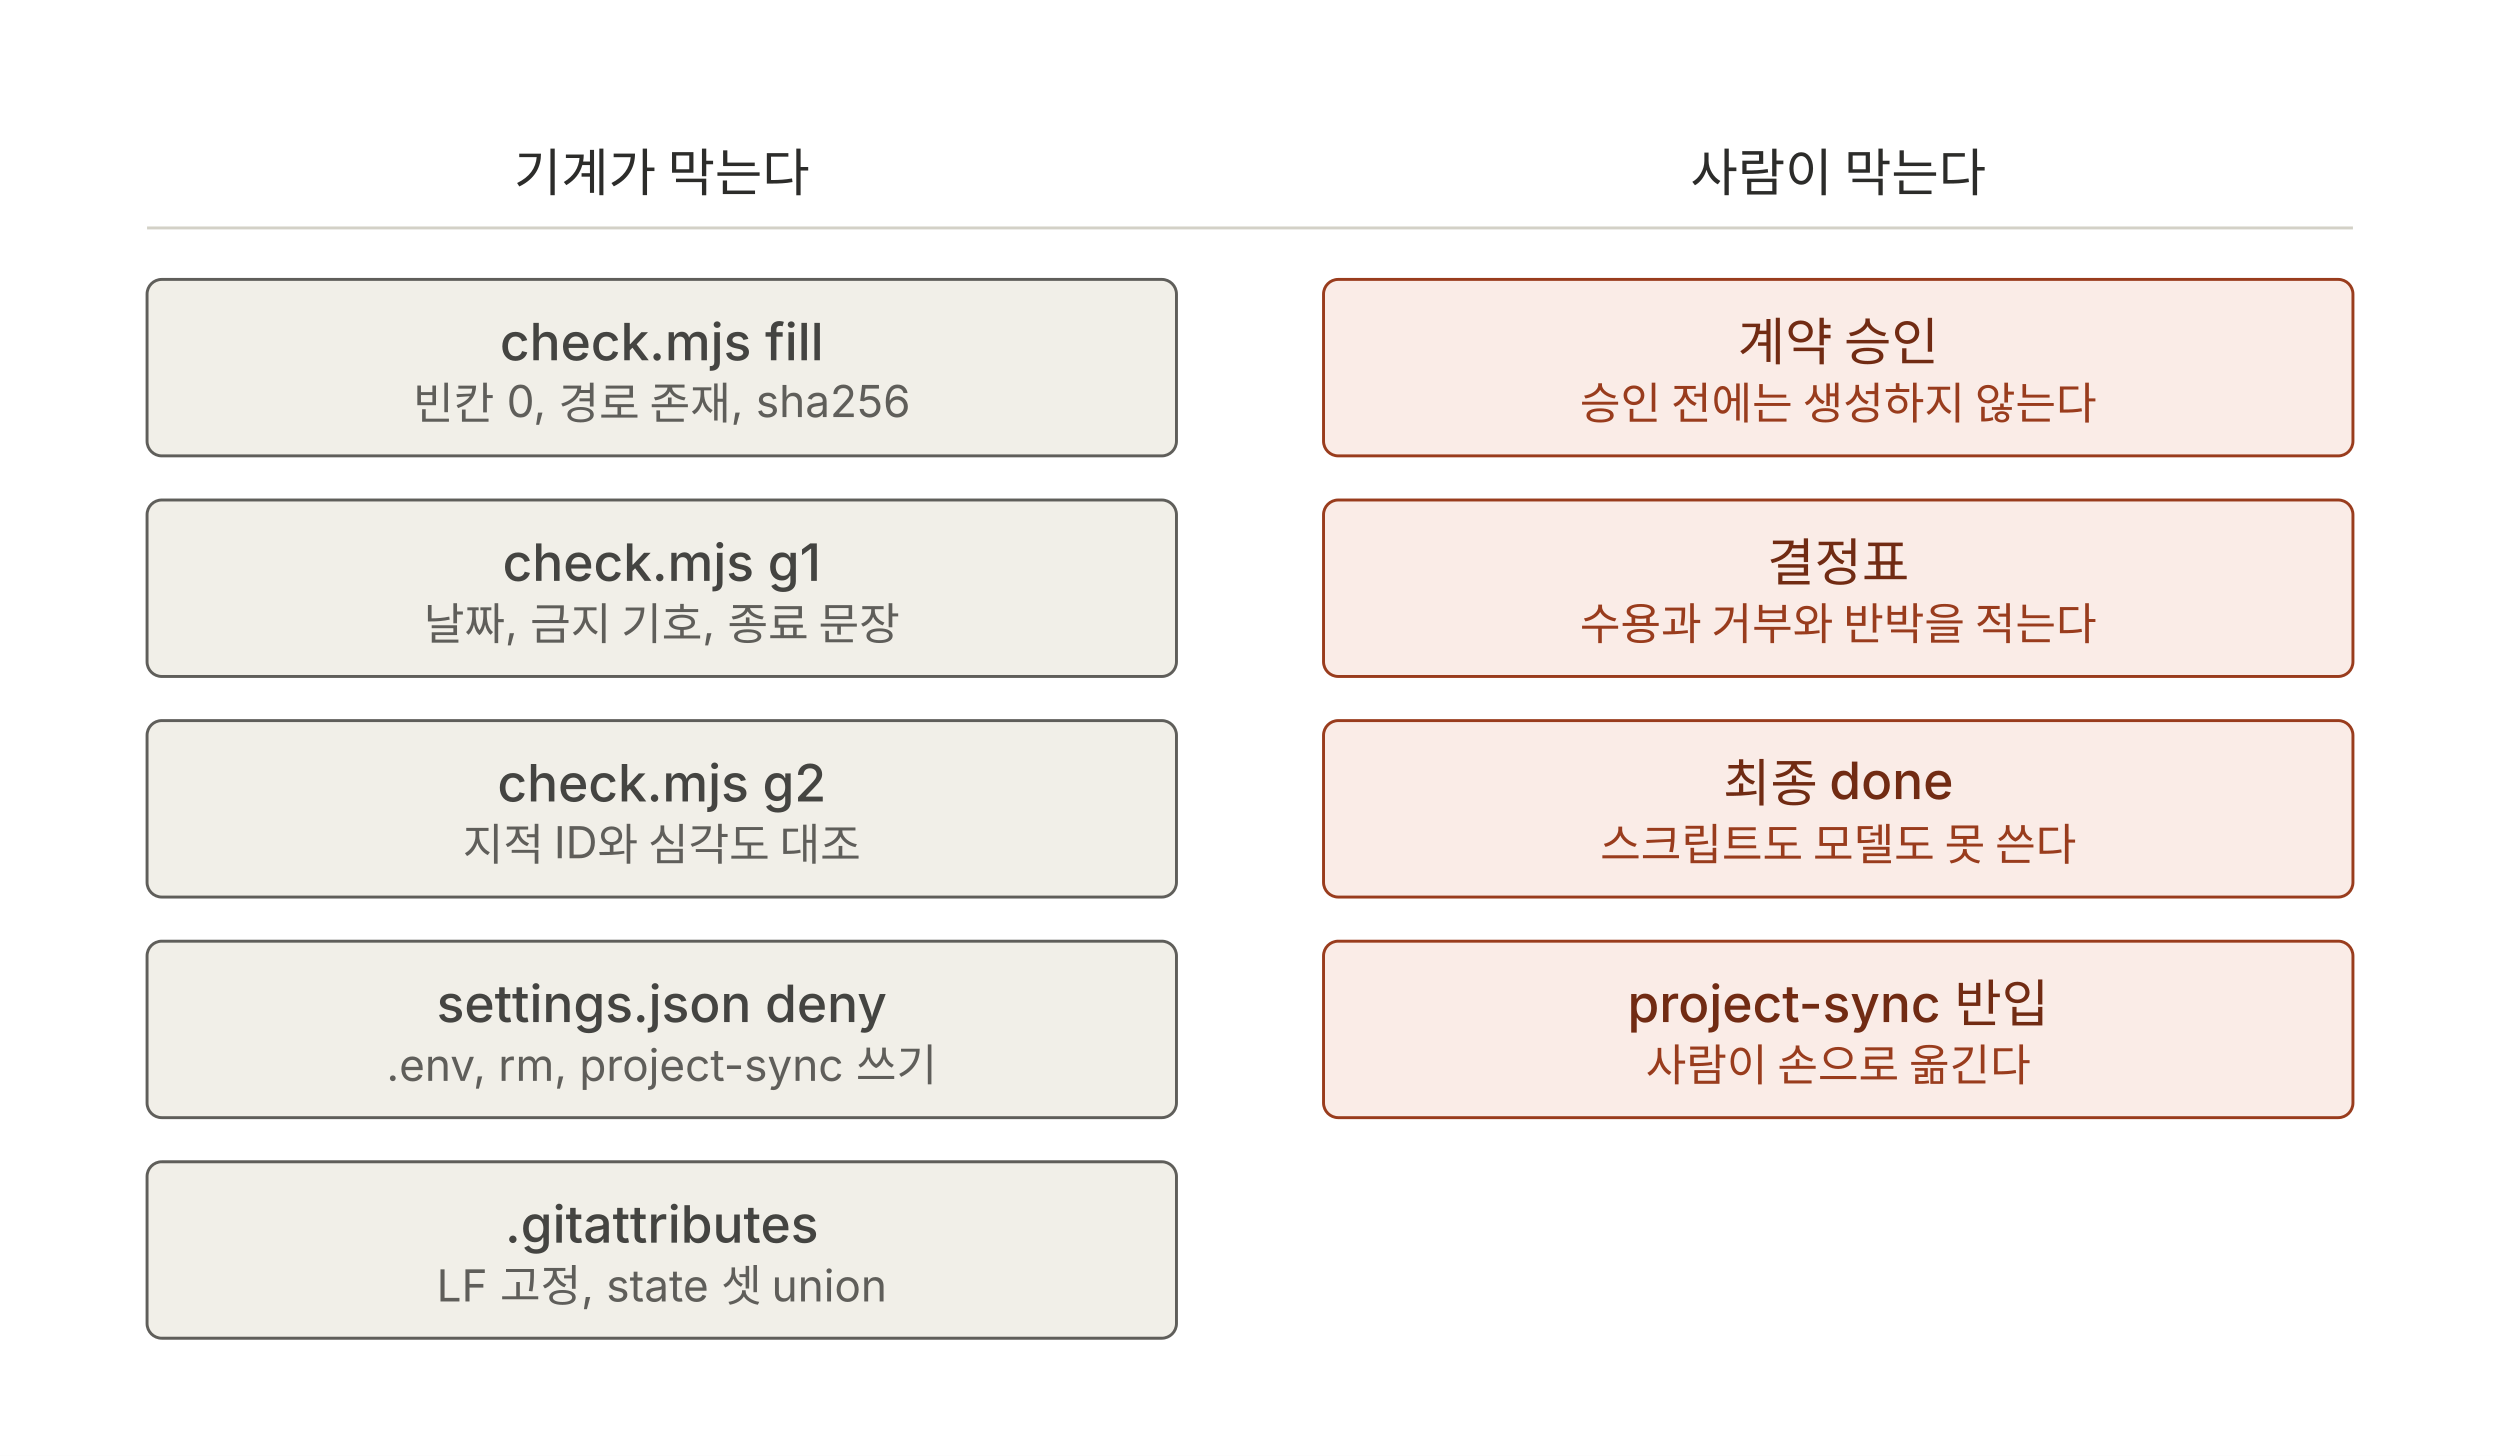
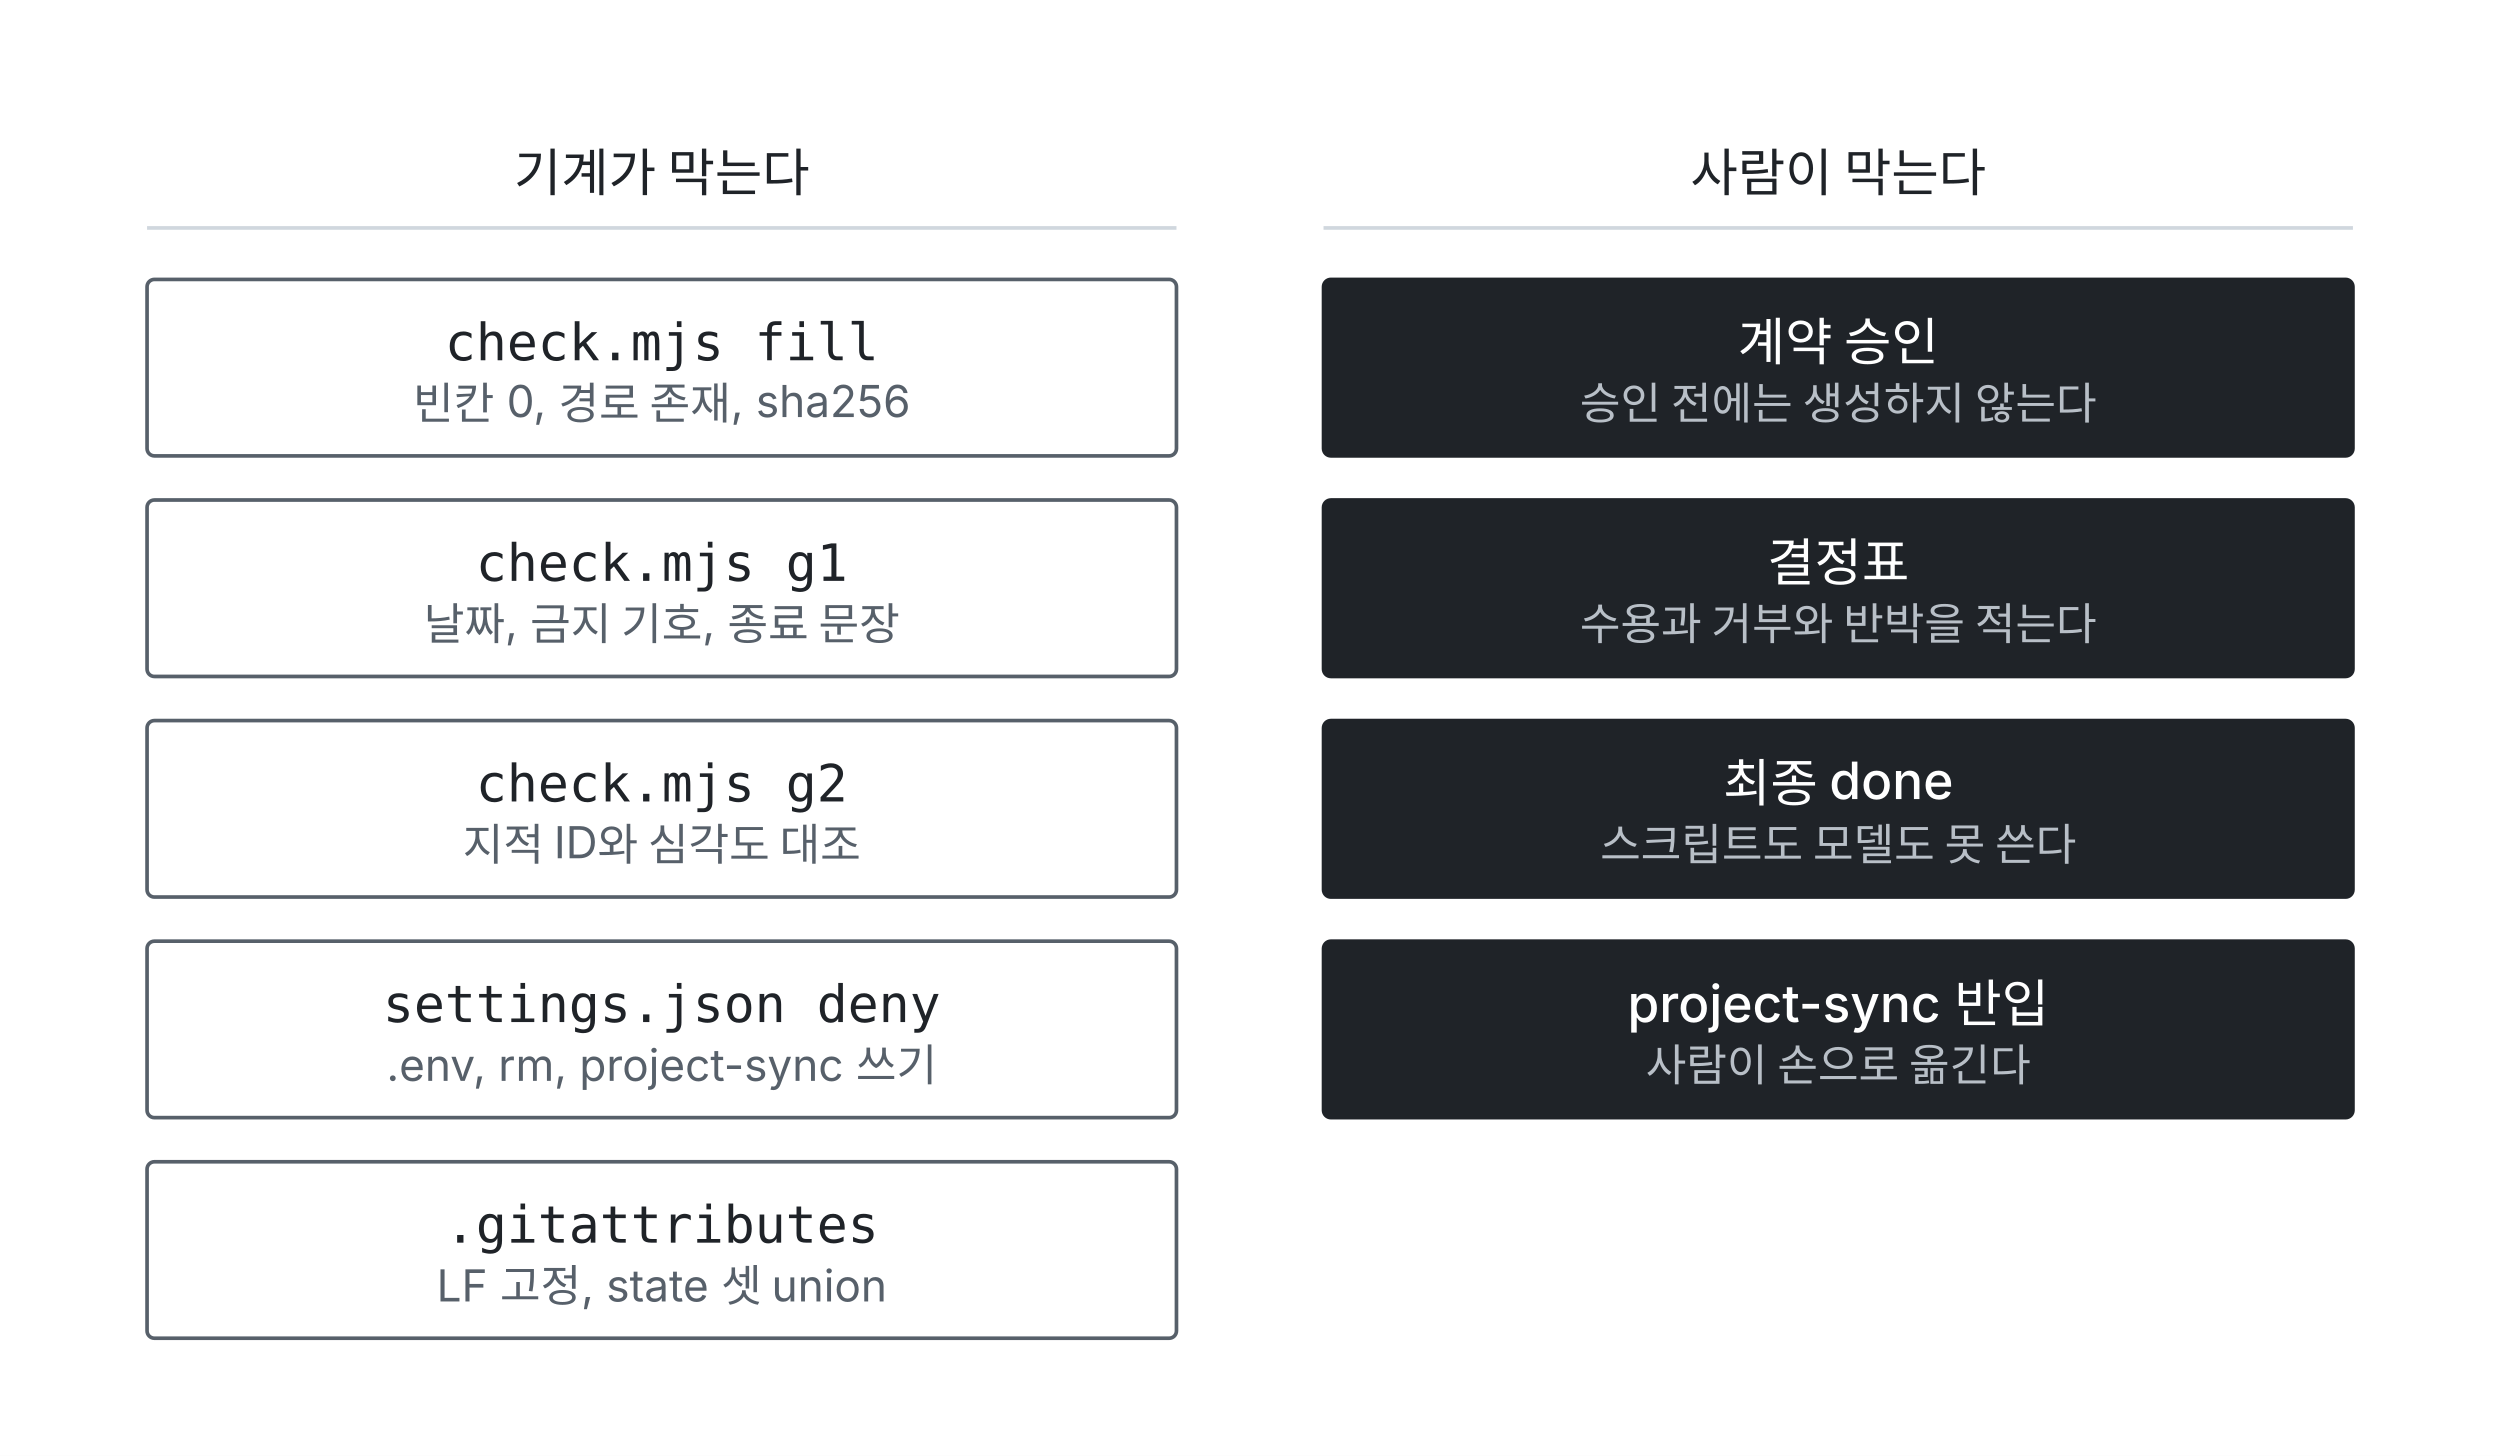
<svg xmlns="http://www.w3.org/2000/svg" width="680" height="396" viewBox="0 0 680 396" role="img" aria-labelledby="t3 d3">
  <style>
- text{font-family:system-ui,-apple-system,"Segoe UI","Malgun Gothic","Apple SD Gothic Neo",sans-serif}
- .th{font-size:14px;font-weight:500;fill:#2C2C2A}
- .hair{stroke:#D3D1C7;stroke-width:0.8;fill:none}
- .b-coral{fill:#FAECE7;stroke:#993C1D;stroke-width:0.8}
- .b-gray{fill:#F1EFE8;stroke:#5F5E5A;stroke-width:0.8}
- .h-coral{fill:#712B13;font-size:14px;font-weight:500}
- .s-coral{fill:#993C1D;font-size:12px}
- .h-gray{fill:#444441;font-size:14px;font-weight:500}
- .s-gray{fill:#5F5E5A;font-size:12px}
+ .s{font-family:system-ui,-apple-system,"Segoe UI","Malgun Gothic","Apple SD Gothic Neo",sans-serif}
+ .m{font-family:ui-monospace,Consolas,"DejaVu Sans Mono",monospace}
+ .h{font-size:14px;font-weight:500;fill:#1F2328}
+ .bw{fill:#FFFFFF;stroke:#57606A;stroke-width:1}
+ .bk{fill:#1F2328;stroke:#1F2328;stroke-width:1}
+ .tk{font-size:14px;font-weight:500;fill:#1F2328}
+ .tw{font-size:14px;font-weight:500;fill:#FFFFFF}
+ .sk{font-size:12px;fill:#57606A}
+ .sw{font-size:12px;fill:#B8BFC7}
</style>
  <rect x="0" y="0" width="680" height="396" fill="#FFFFFF" />
-   <text class="th" x="180" y="52" text-anchor="middle">기계가 막는다</text>
-   <text class="th" x="500" y="52" text-anchor="middle">사람이 막는다</text>
-   <line class="hair" x1="40" y1="62" x2="640" y2="62" />
-   <rect class="b-gray" x="40" y="76" width="280" height="48" rx="4" />
-   <text class="h-gray" x="180" y="98" text-anchor="middle">check.mjs fill</text>
-   <text class="s-gray" x="180" y="114" text-anchor="middle">빈칸 0, 경로 존재, sha256</text>
-   <rect class="b-gray" x="40" y="136" width="280" height="48" rx="4" />
-   <text class="h-gray" x="180" y="158" text-anchor="middle">check.mjs g1</text>
-   <text class="s-gray" x="180" y="174" text-anchor="middle">날짜, 금지 기호, 종료 문장</text>
-   <rect class="b-gray" x="40" y="196" width="280" height="48" rx="4" />
-   <text class="h-gray" x="180" y="218" text-anchor="middle">check.mjs g2</text>
-   <text class="s-gray" x="180" y="234" text-anchor="middle">지적 ID와 심각도 대조</text>
-   <rect class="b-gray" x="40" y="256" width="280" height="48" rx="4" />
-   <text class="h-gray" x="180" y="278" text-anchor="middle">settings.json deny</text>
-   <text class="s-gray" x="180" y="294" text-anchor="middle">.env, rm, project-sync 쓰기</text>
-   <rect class="b-gray" x="40" y="316" width="280" height="48" rx="4" />
-   <text class="h-gray" x="180" y="338" text-anchor="middle">.gitattributes</text>
-   <text class="s-gray" x="180" y="354" text-anchor="middle">LF 고정, state 셋 union</text>
-   <rect class="b-coral" x="360" y="76" width="280" height="48" rx="4" />
-   <text class="h-coral" x="500" y="98" text-anchor="middle">계약 승인</text>
-   <text class="s-coral" x="500" y="114" text-anchor="middle">승인 전에는 생성하지 않는다</text>
-   <rect class="b-coral" x="360" y="136" width="280" height="48" rx="4" />
-   <text class="h-coral" x="500" y="158" text-anchor="middle">결정표</text>
-   <text class="s-coral" x="500" y="174" text-anchor="middle">수용과 거부와 반박을 적는다</text>
-   <rect class="b-coral" x="360" y="196" width="280" height="48" rx="4" />
-   <text class="h-coral" x="500" y="218" text-anchor="middle">최종 done</text>
-   <text class="s-coral" x="500" y="234" text-anchor="middle">스크립트도 모델도 못 쓴다</text>
-   <rect class="b-coral" x="360" y="256" width="280" height="48" rx="4" />
-   <text class="h-coral" x="500" y="278" text-anchor="middle">project-sync 반입</text>
-   <text class="s-coral" x="500" y="294" text-anchor="middle">사람이 손으로 옮긴다</text>
+   <text class="s h" x="180" y="52" text-anchor="middle">기계가 막는다</text>
+   <text class="s h" x="500" y="52" text-anchor="middle">사람이 막는다</text>
+   <line x1="40" y1="62" x2="320" y2="62" stroke="#D0D7DE" stroke-width="1" />
+   <line x1="360" y1="62" x2="640" y2="62" stroke="#D0D7DE" stroke-width="1" />
+   <rect class="bw" x="40" y="76" width="280" height="48" rx="2" />
+   <text class="m tk" x="180" y="98" text-anchor="middle">check.mjs fill</text>
+   <text class="s sk" x="180" y="114" text-anchor="middle">빈칸 0, 경로 존재, sha256</text>
+   <rect class="bw" x="40" y="136" width="280" height="48" rx="2" />
+   <text class="m tk" x="180" y="158" text-anchor="middle">check.mjs g1</text>
+   <text class="s sk" x="180" y="174" text-anchor="middle">날짜, 금지 기호, 종료 문장</text>
+   <rect class="bw" x="40" y="196" width="280" height="48" rx="2" />
+   <text class="m tk" x="180" y="218" text-anchor="middle">check.mjs g2</text>
+   <text class="s sk" x="180" y="234" text-anchor="middle">지적 ID와 심각도 대조</text>
+   <rect class="bw" x="40" y="256" width="280" height="48" rx="2" />
+   <text class="m tk" x="180" y="278" text-anchor="middle">settings.json deny</text>
+   <text class="s sk" x="180" y="294" text-anchor="middle">.env, rm, project-sync 쓰기</text>
+   <rect class="bw" x="40" y="316" width="280" height="48" rx="2" />
+   <text class="m tk" x="180" y="338" text-anchor="middle">.gitattributes</text>
+   <text class="s sk" x="180" y="354" text-anchor="middle">LF 고정, state 셋 union</text>
+   <rect class="bk" x="360" y="76" width="280" height="48" rx="2" />
+   <text class="s tw" x="500" y="98" text-anchor="middle">계약 승인</text>
+   <text class="s sw" x="500" y="114" text-anchor="middle">승인 전에는 생성하지 않는다</text>
+   <rect class="bk" x="360" y="136" width="280" height="48" rx="2" />
+   <text class="s tw" x="500" y="158" text-anchor="middle">결정표</text>
+   <text class="s sw" x="500" y="174" text-anchor="middle">수용과 거부와 반박을 적는다</text>
+   <rect class="bk" x="360" y="196" width="280" height="48" rx="2" />
+   <text class="s tw" x="500" y="218" text-anchor="middle">최종 done</text>
+   <text class="s sw" x="500" y="234" text-anchor="middle">스크립트도 모델도 못 쓴다</text>
+   <rect class="bk" x="360" y="256" width="280" height="48" rx="2" />
+   <text class="s tw" x="500" y="278" text-anchor="middle">project-sync 반입</text>
+   <text class="s sw" x="500" y="294" text-anchor="middle">사람이 손으로 옮긴다</text>
</svg>
